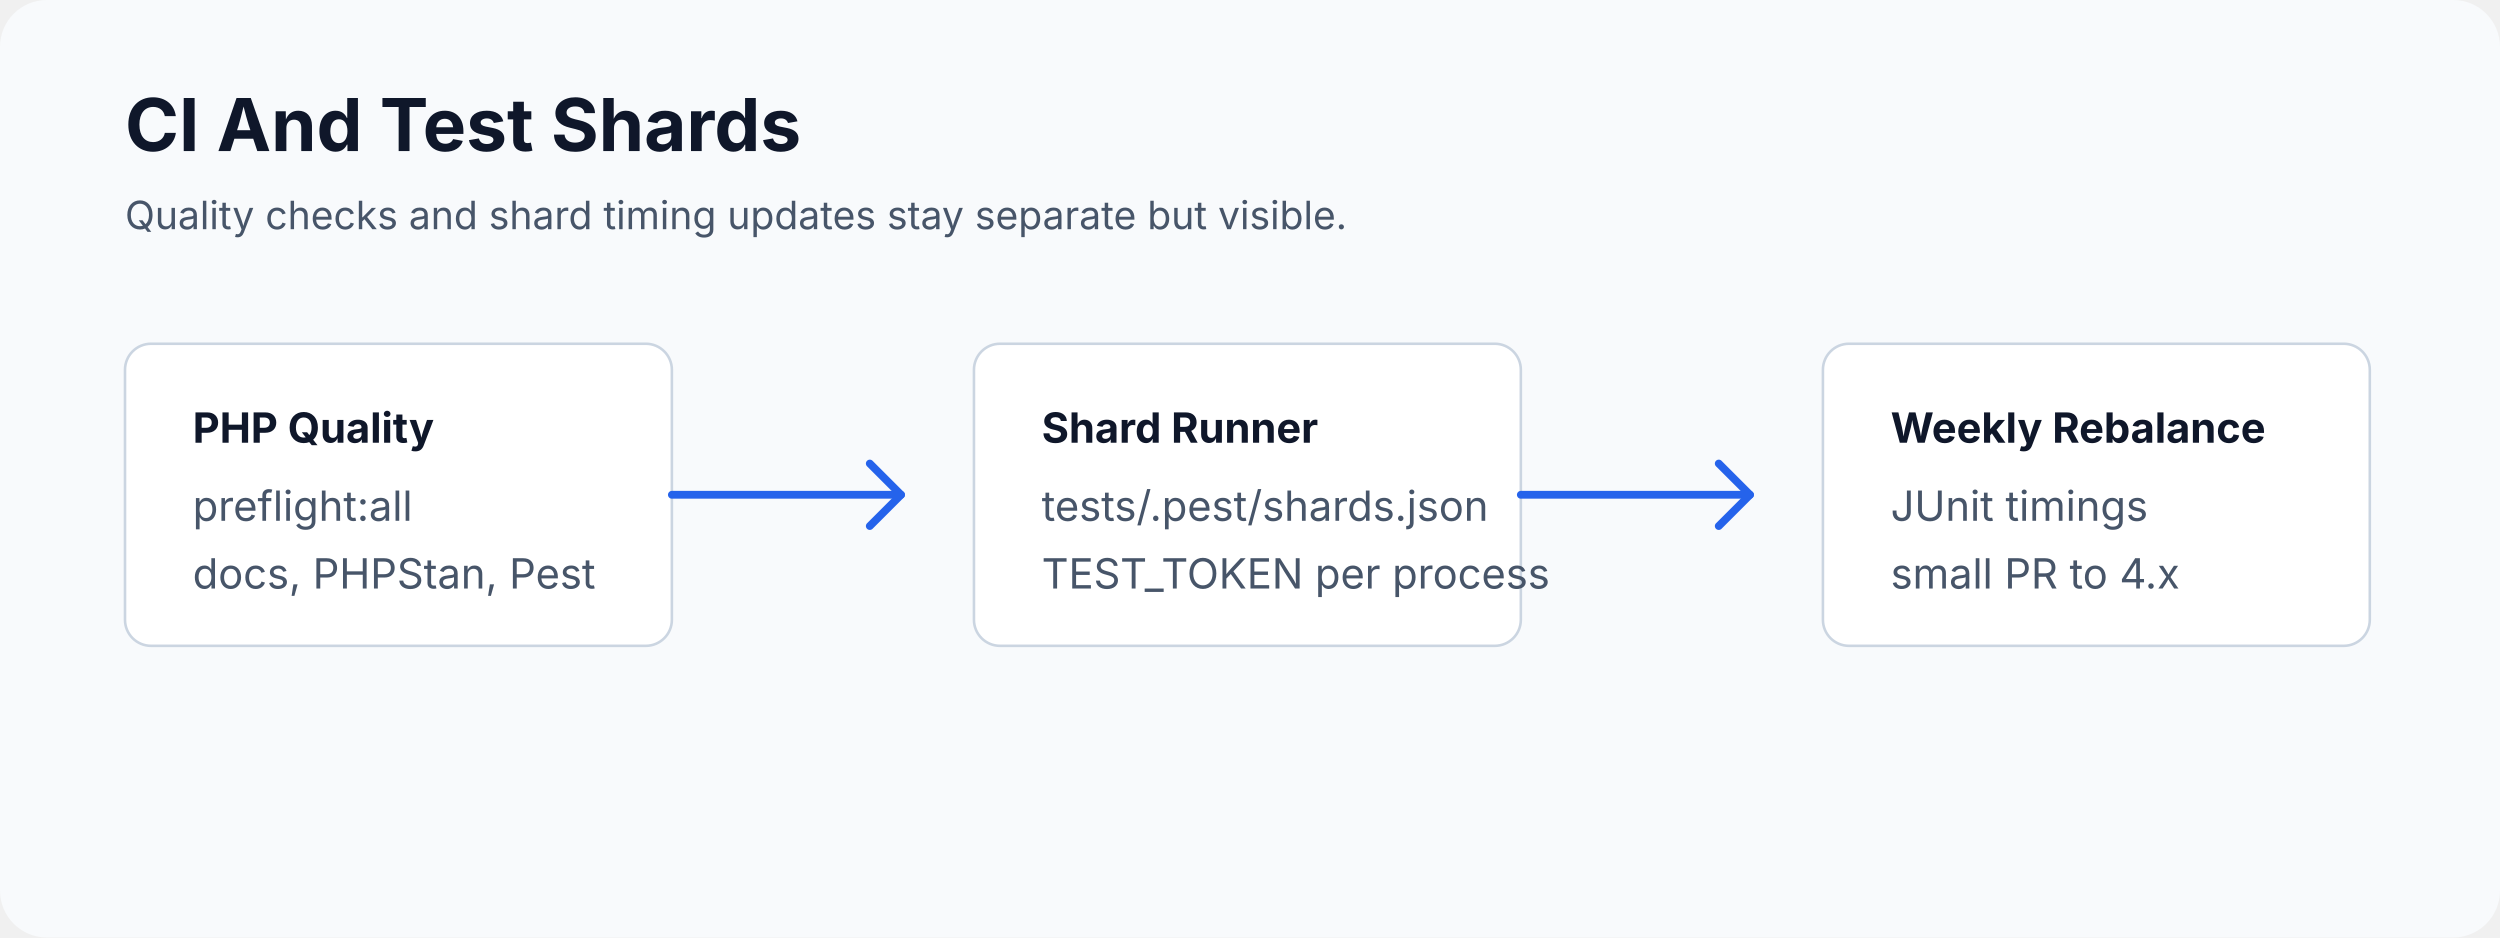
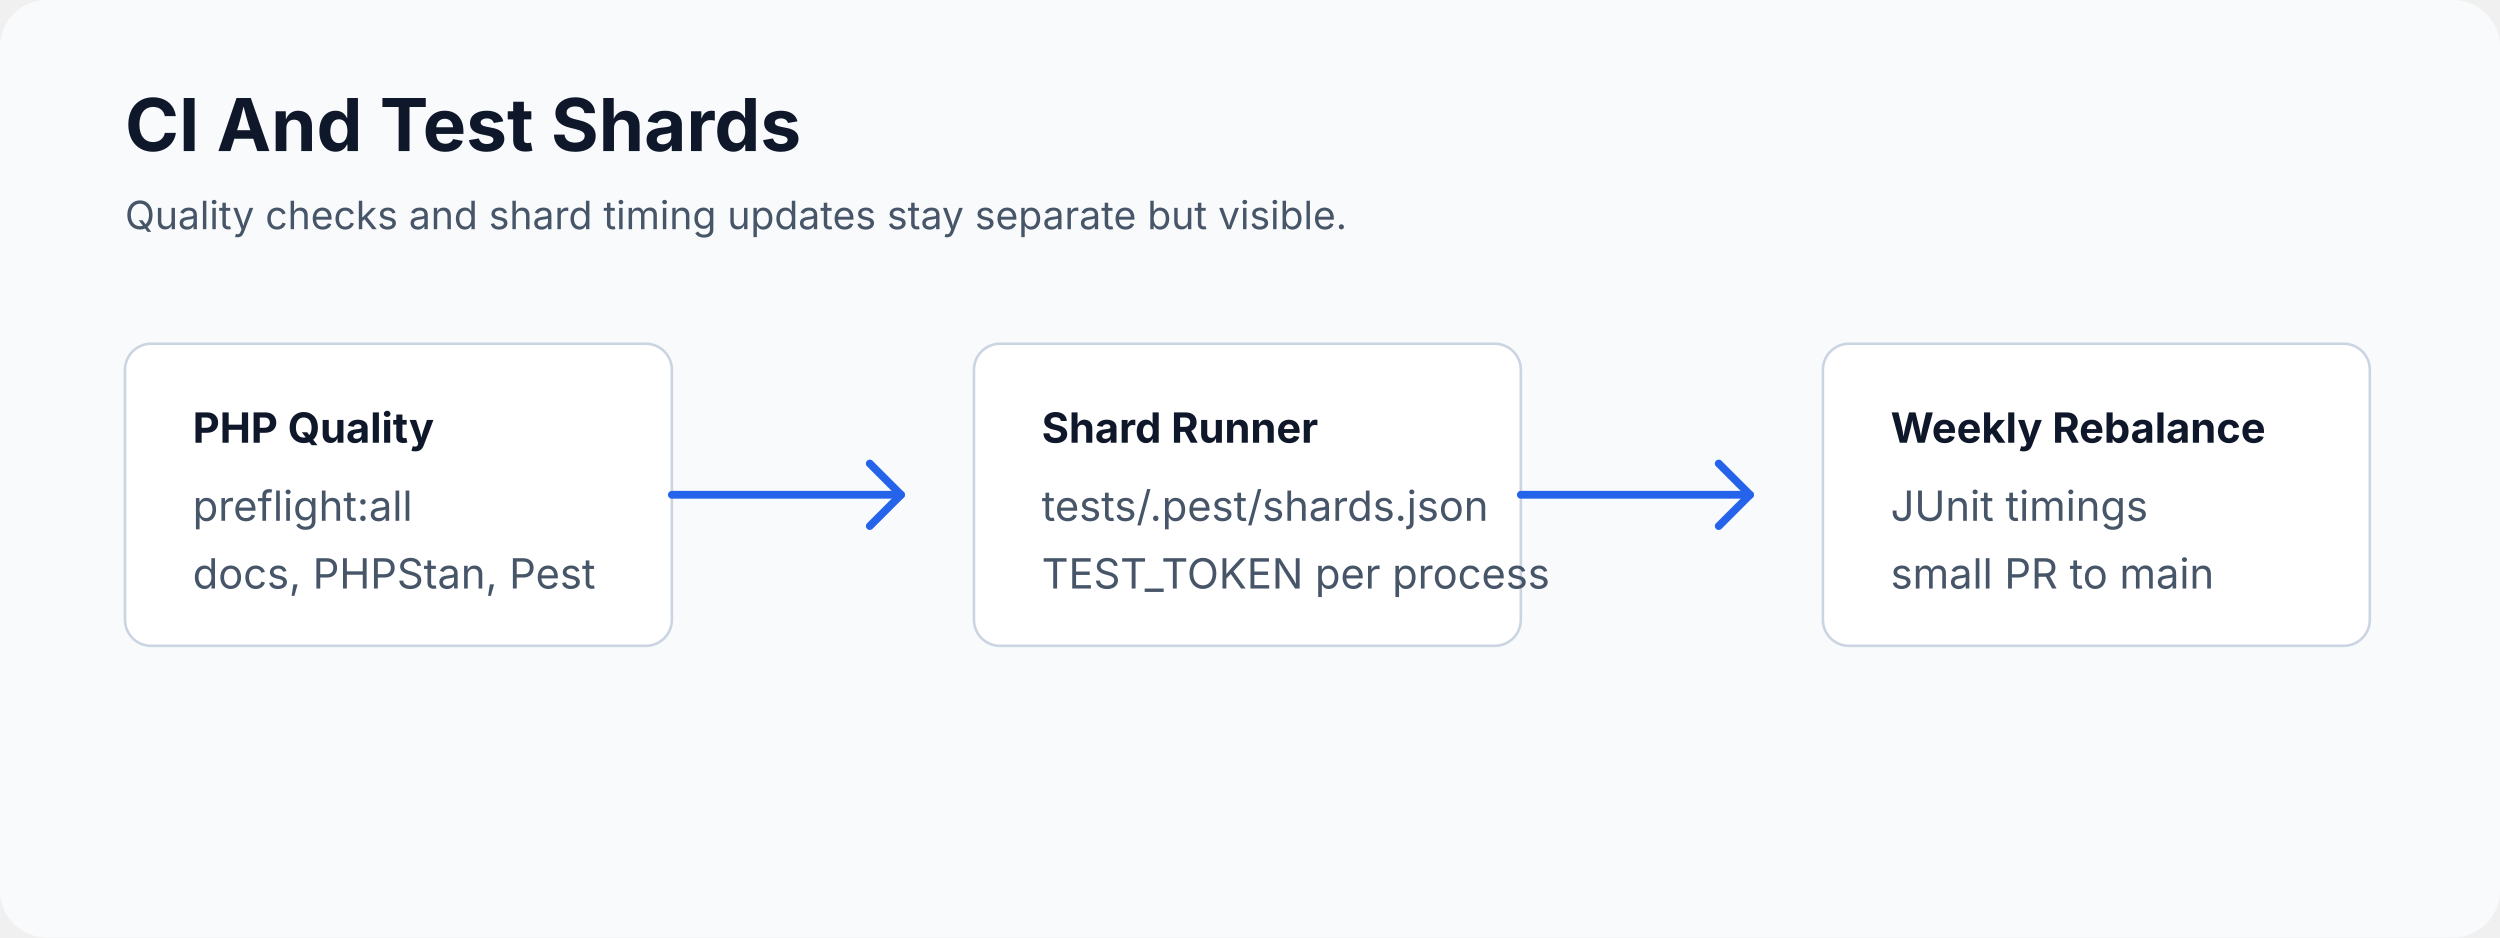
<svg xmlns="http://www.w3.org/2000/svg" width="960" height="360" viewBox="0 0 960 360" role="img" aria-labelledby="title desc">
  <rect width="960" height="360" rx="18" fill="#f8fafc" />
  <g fill="#0f172a" font-family="Inter, Arial, sans-serif">
    <text x="48" y="58" font-size="28" font-weight="700">CI And Test Shards</text>
    <text x="48" y="88" font-size="15" fill="#475569">Quality checks and shard timing updates stay separate but visible.</text>
  </g>
  <g font-family="Inter, Arial, sans-serif" font-size="16">
    <rect x="48" y="132" width="210" height="116" rx="10" fill="#ffffff" stroke="#cbd5e1" />
    <text x="74" y="170" fill="#0f172a" font-weight="700">PHP Quality</text>
    <text x="74" y="200" fill="#475569">preflight:all</text>
    <text x="74" y="226" fill="#475569">docs, PHPStan, Pest</text>
    <rect x="374" y="132" width="210" height="116" rx="10" fill="#ffffff" stroke="#cbd5e1" />
    <text x="400" y="170" fill="#0f172a" font-weight="700">Shard Runner</text>
    <text x="400" y="200" fill="#475569">tests/.pest/shards.json</text>
    <text x="400" y="226" fill="#475569">TEST_TOKEN per process</text>
    <rect x="700" y="132" width="210" height="116" rx="10" fill="#ffffff" stroke="#cbd5e1" />
    <text x="726" y="170" fill="#0f172a" font-weight="700">Weekly Rebalance</text>
    <text x="726" y="200" fill="#475569">JUnit timings</text>
-     <text x="726" y="226" fill="#475569">small PR to 4.x</text>
+     <text x="726" y="226" fill="#475569">small PR to main</text>
  </g>
  <g fill="none" stroke="#2563eb" stroke-width="3" stroke-linecap="round" stroke-linejoin="round">
    <path d="M258 190h88" />
    <path d="M334 178l12 12-12 12" />
    <path d="M584 190h88" />
    <path d="M660 178l12 12-12 12" />
  </g>
</svg>
